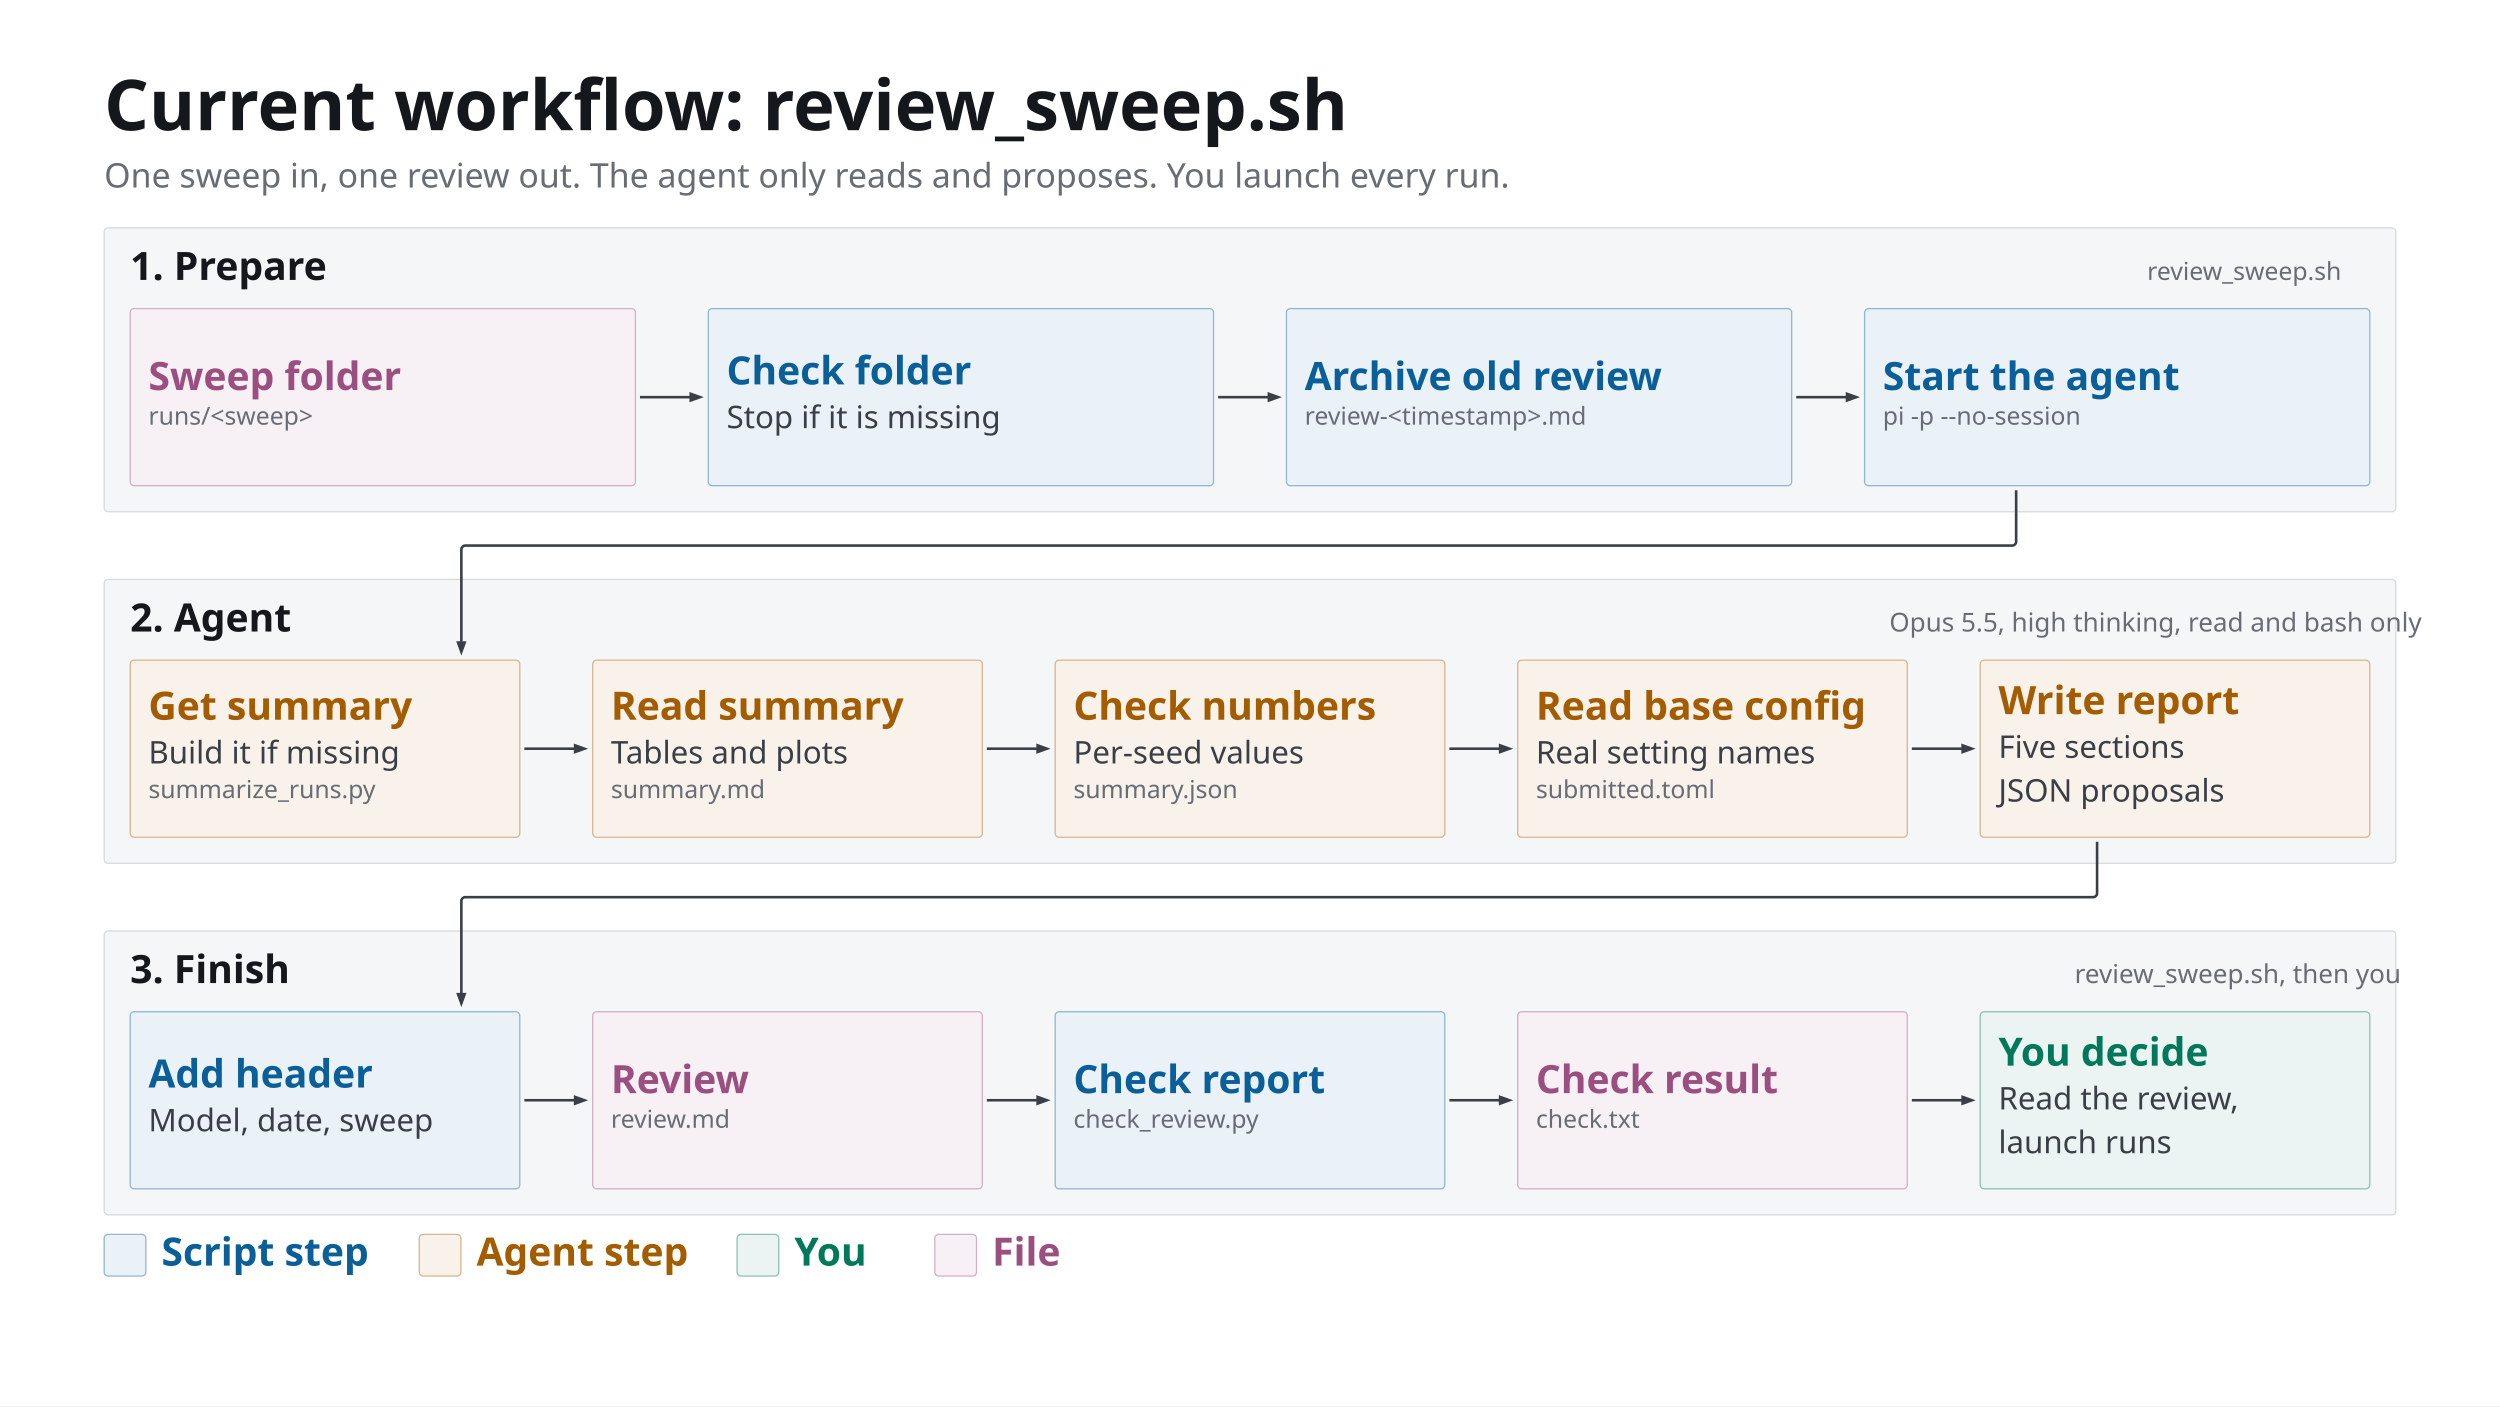
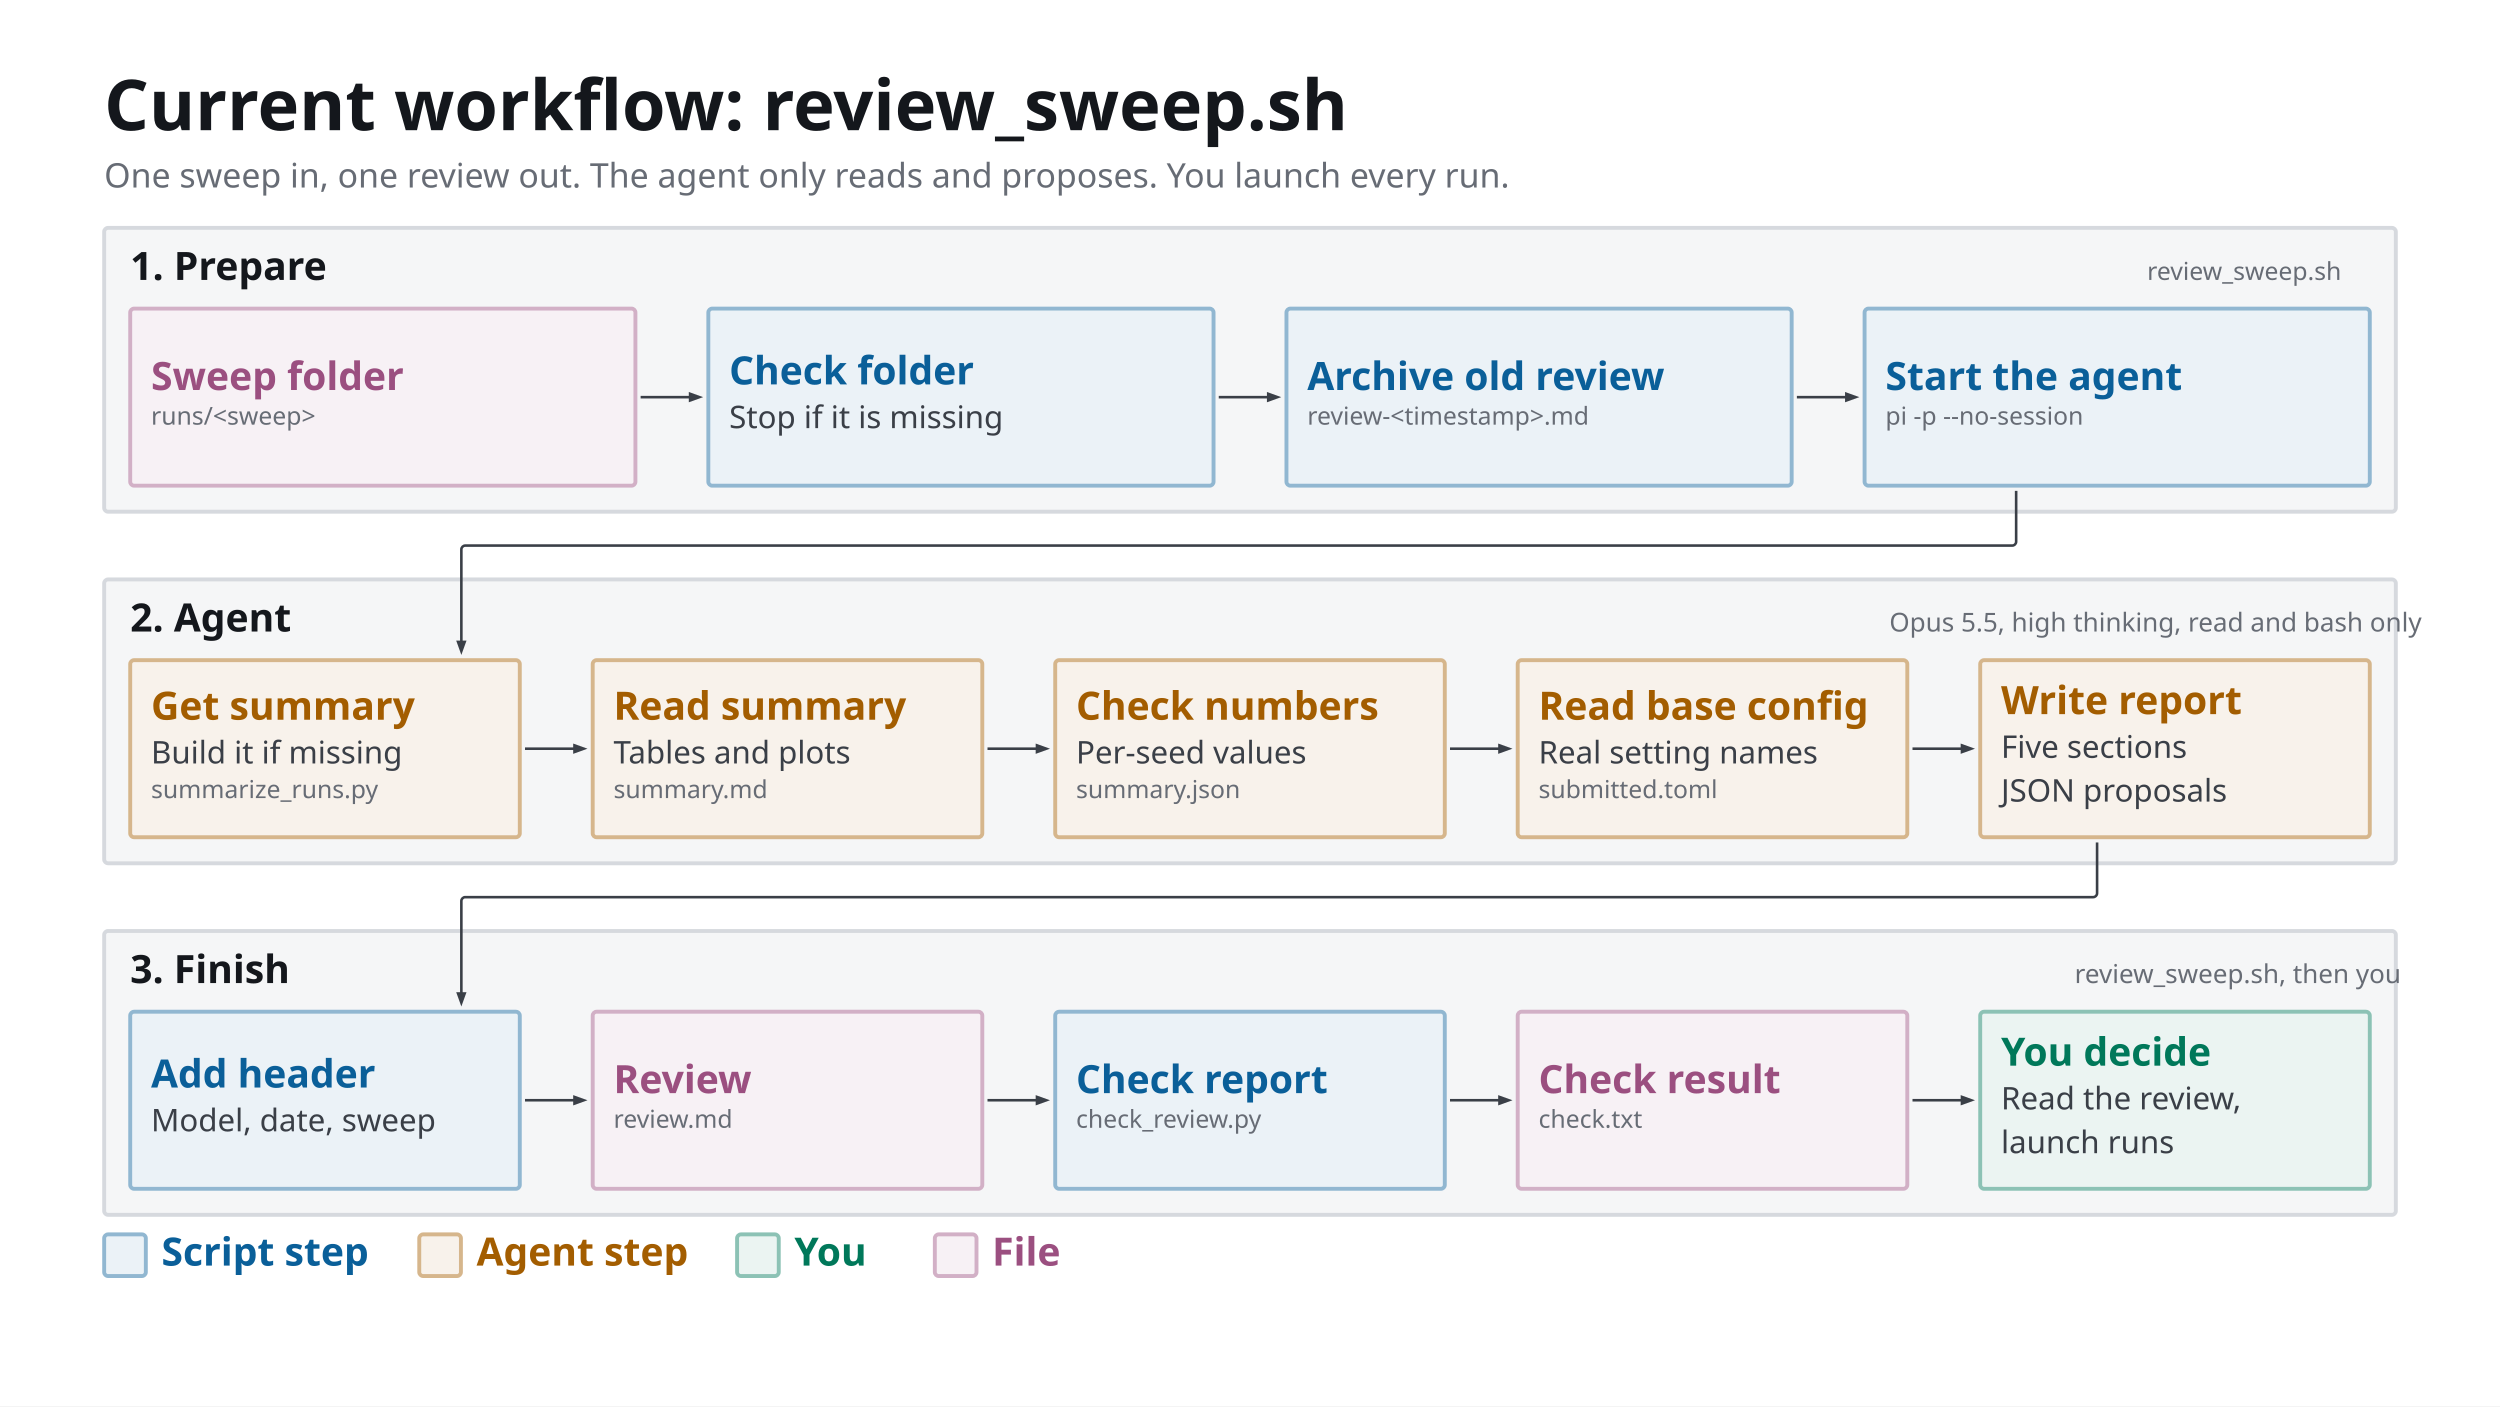
<svg xmlns="http://www.w3.org/2000/svg" width="1920" height="1080" viewBox="0 0 1920 1080" data-svgfig="{&quot;target&quot;: &quot;deck&quot;, &quot;mode&quot;: &quot;light&quot;, &quot;palette&quot;: &quot;okabe-light&quot;, &quot;fonts&quot;: &quot;BA&quot;}">
  <defs />
  <rect width="1920" height="1080" fill="#ffffff" />
  <text x="80.00" y="100.00" font-family="STIX Two Text" font-size="54" font-weight="600" fill="#14171c" xml:space="preserve">Current workflow: review_sweep.sh</text>
  <text x="80.00" y="144.00" font-family="STIX Two Text" font-size="26" font-weight="normal" fill="#676c75" xml:space="preserve">One sweep in, one review out. The agent only reads and proposes. You launch every run.</text>
-   <rect x="80.00" y="175.00" width="1760.00" height="218.00" rx="3" fill="#f5f6f7" stroke="#d6d9de" stroke-width="1.0" />
+   <rect x="80.00" y="175.00" width="1760.00" height="218.00" rx="3" fill="#f5f6f7" stroke="#d6d9de" stroke-width="3.0" />
  <text x="100.00" y="215.00" font-family="STIX Two Text" font-size="30" font-weight="600" fill="#14171c" xml:space="preserve">1. Prepare</text>
  <text x="1649.00" y="215.00" font-family="IBM Plex Mono" font-size="19" font-weight="normal" fill="#676c75" xml:space="preserve">review_sweep.sh</text>
-   <rect x="100.00" y="237.00" width="388.00" height="136.00" rx="3" fill="#f7f1f5" stroke="#d2b0c6" stroke-width="1.0" />
-   <text x="114.00" y="299.54" font-family="STIX Two Text" font-size="30" font-weight="600" fill="#9b4f80" xml:space="preserve">Sweep folder</text>
-   <text x="114.00" y="326.14" font-family="IBM Plex Mono" font-size="19" font-weight="normal" fill="#676c75" xml:space="preserve">runs/&lt;sweep&gt;</text>
-   <rect x="544.00" y="237.00" width="388.00" height="136.00" rx="3" fill="#ebf2f7" stroke="#91b7d1" stroke-width="1.0" />
-   <text x="558.00" y="295.23" font-family="STIX Two Text" font-size="30" font-weight="600" fill="#0a5f99" xml:space="preserve">Check folder</text>
-   <text x="558.00" y="328.83" font-family="STIX Two Text" font-size="24" font-weight="normal" fill="#3a3f47" xml:space="preserve">Stop if it is missing</text>
-   <rect x="988.00" y="237.00" width="388.00" height="136.00" rx="3" fill="#ebf2f7" stroke="#91b7d1" stroke-width="1.0" />
-   <text x="1002.00" y="299.54" font-family="STIX Two Text" font-size="30" font-weight="600" fill="#0a5f99" xml:space="preserve">Archive old review</text>
-   <text x="1002.00" y="326.14" font-family="IBM Plex Mono" font-size="19" font-weight="normal" fill="#676c75" xml:space="preserve">review-&lt;timestamp&gt;.md</text>
-   <rect x="1432.00" y="237.00" width="388.00" height="136.00" rx="3" fill="#ebf2f7" stroke="#91b7d1" stroke-width="1.0" />
-   <text x="1446.00" y="299.54" font-family="STIX Two Text" font-size="30" font-weight="600" fill="#0a5f99" xml:space="preserve">Start the agent</text>
-   <text x="1446.00" y="326.14" font-family="IBM Plex Mono" font-size="19" font-weight="normal" fill="#676c75" xml:space="preserve">pi -p --no-session</text>
-   <path d="M491.50,305.00 L533.90,305.00" fill="none" stroke="#3a3f47" stroke-width="2.0" stroke-linejoin="round" />
-   <path d="M540.50,305.00 L529.50,308.96 L529.50,301.04 Z" fill="#3a3f47" />
-   <path d="M935.50,305.00 L977.90,305.00" fill="none" stroke="#3a3f47" stroke-width="2.0" stroke-linejoin="round" />
-   <path d="M984.50,305.00 L973.50,308.96 L973.50,301.04 Z" fill="#3a3f47" />
-   <path d="M1379.50,305.00 L1421.90,305.00" fill="none" stroke="#3a3f47" stroke-width="2.0" stroke-linejoin="round" />
-   <path d="M1428.50,305.00 L1417.50,308.96 L1417.50,301.04 Z" fill="#3a3f47" />
-   <rect x="80.00" y="445.00" width="1760.00" height="218.00" rx="3" fill="#f5f6f7" stroke="#d6d9de" stroke-width="1.0" />
+   <rect x="100.00" y="237.00" width="388.00" height="136.00" rx="3" fill="#f7f1f5" stroke="#d2b0c6" stroke-width="3.0" />
+   <text x="116.00" y="299.54" font-family="STIX Two Text" font-size="30" font-weight="600" fill="#9b4f80" xml:space="preserve">Sweep folder</text>
+   <text x="116.00" y="326.14" font-family="IBM Plex Mono" font-size="19" font-weight="normal" fill="#676c75" xml:space="preserve">runs/&lt;sweep&gt;</text>
+   <rect x="544.00" y="237.00" width="388.00" height="136.00" rx="3" fill="#ebf2f7" stroke="#91b7d1" stroke-width="3.0" />
+   <text x="560.00" y="295.23" font-family="STIX Two Text" font-size="30" font-weight="600" fill="#0a5f99" xml:space="preserve">Check folder</text>
+   <text x="560.00" y="328.83" font-family="STIX Two Text" font-size="24" font-weight="normal" fill="#3a3f47" xml:space="preserve">Stop if it is missing</text>
+   <rect x="988.00" y="237.00" width="388.00" height="136.00" rx="3" fill="#ebf2f7" stroke="#91b7d1" stroke-width="3.0" />
+   <text x="1004.00" y="299.54" font-family="STIX Two Text" font-size="30" font-weight="600" fill="#0a5f99" xml:space="preserve">Archive old review</text>
+   <text x="1004.00" y="326.14" font-family="IBM Plex Mono" font-size="19" font-weight="normal" fill="#676c75" xml:space="preserve">review-&lt;timestamp&gt;.md</text>
+   <rect x="1432.00" y="237.00" width="388.00" height="136.00" rx="3" fill="#ebf2f7" stroke="#91b7d1" stroke-width="3.0" />
+   <text x="1448.00" y="299.54" font-family="STIX Two Text" font-size="30" font-weight="600" fill="#0a5f99" xml:space="preserve">Start the agent</text>
+   <text x="1448.00" y="326.14" font-family="IBM Plex Mono" font-size="19" font-weight="normal" fill="#676c75" xml:space="preserve">pi -p --no-session</text>
+   <path d="M492.00,305.00 L533.40,305.00" fill="none" stroke="#3a3f47" stroke-width="2.0" stroke-linejoin="round" />
+   <path d="M540.00,305.00 L529.00,308.96 L529.00,301.04 Z" fill="#3a3f47" />
+   <path d="M936.00,305.00 L977.40,305.00" fill="none" stroke="#3a3f47" stroke-width="2.0" stroke-linejoin="round" />
+   <path d="M984.00,305.00 L973.00,308.96 L973.00,301.04 Z" fill="#3a3f47" />
+   <path d="M1380.00,305.00 L1421.40,305.00" fill="none" stroke="#3a3f47" stroke-width="2.0" stroke-linejoin="round" />
+   <path d="M1428.00,305.00 L1417.00,308.96 L1417.00,301.04 Z" fill="#3a3f47" />
+   <rect x="80.00" y="445.00" width="1760.00" height="218.00" rx="3" fill="#f5f6f7" stroke="#d6d9de" stroke-width="3.0" />
  <text x="100.00" y="485.00" font-family="STIX Two Text" font-size="30" font-weight="600" fill="#14171c" xml:space="preserve">2. Agent</text>
  <text x="1451.00" y="485.00" font-family="STIX Two Text" font-size="20" font-weight="normal" fill="#676c75" xml:space="preserve">Opus 5.5, high thinking, read and bash only</text>
-   <rect x="100.00" y="507.00" width="299.20" height="136.00" rx="3" fill="#f8f2eb" stroke="#d6b68c" stroke-width="1.0" />
-   <text x="114.00" y="552.74" font-family="STIX Two Text" font-size="30" font-weight="600" fill="#a35d00" xml:space="preserve">Get summary</text>
-   <text x="114.00" y="586.34" font-family="STIX Two Text" font-size="24" font-weight="normal" fill="#3a3f47" xml:space="preserve">Build it if missing</text>
-   <text x="114.00" y="612.94" font-family="IBM Plex Mono" font-size="19" font-weight="normal" fill="#676c75" xml:space="preserve">summarize_runs.py</text>
-   <rect x="455.20" y="507.00" width="299.20" height="136.00" rx="3" fill="#f8f2eb" stroke="#d6b68c" stroke-width="1.0" />
-   <text x="469.20" y="552.74" font-family="STIX Two Text" font-size="30" font-weight="600" fill="#a35d00" xml:space="preserve">Read summary</text>
-   <text x="469.20" y="586.34" font-family="STIX Two Text" font-size="24" font-weight="normal" fill="#3a3f47" xml:space="preserve">Tables and plots</text>
-   <text x="469.20" y="612.94" font-family="IBM Plex Mono" font-size="19" font-weight="normal" fill="#676c75" xml:space="preserve">summary.md</text>
-   <rect x="810.40" y="507.00" width="299.20" height="136.00" rx="3" fill="#f8f2eb" stroke="#d6b68c" stroke-width="1.0" />
-   <text x="824.40" y="552.74" font-family="STIX Two Text" font-size="30" font-weight="600" fill="#a35d00" xml:space="preserve">Check numbers</text>
-   <text x="824.40" y="586.34" font-family="STIX Two Text" font-size="24" font-weight="normal" fill="#3a3f47" xml:space="preserve">Per-seed values</text>
-   <text x="824.40" y="612.94" font-family="IBM Plex Mono" font-size="19" font-weight="normal" fill="#676c75" xml:space="preserve">summary.json</text>
-   <rect x="1165.60" y="507.00" width="299.20" height="136.00" rx="3" fill="#f8f2eb" stroke="#d6b68c" stroke-width="1.0" />
-   <text x="1179.60" y="552.74" font-family="STIX Two Text" font-size="30" font-weight="600" fill="#a35d00" xml:space="preserve">Read base config</text>
-   <text x="1179.60" y="586.34" font-family="STIX Two Text" font-size="24" font-weight="normal" fill="#3a3f47" xml:space="preserve">Real setting names</text>
-   <text x="1179.60" y="612.94" font-family="IBM Plex Mono" font-size="19" font-weight="normal" fill="#676c75" xml:space="preserve">submitted.toml</text>
-   <rect x="1520.80" y="507.00" width="299.20" height="136.00" rx="3" fill="#f8f2eb" stroke="#d6b68c" stroke-width="1.0" />
-   <text x="1534.80" y="548.44" font-family="STIX Two Text" font-size="30" font-weight="600" fill="#a35d00" xml:space="preserve">Write report</text>
-   <text x="1534.80" y="582.04" font-family="STIX Two Text" font-size="24" font-weight="normal" fill="#3a3f47" xml:space="preserve">Five sections</text>
-   <text x="1534.80" y="615.64" font-family="STIX Two Text" font-size="24" font-weight="normal" fill="#3a3f47" xml:space="preserve">JSON proposals</text>
-   <path d="M402.70,575.00 L445.10,575.00" fill="none" stroke="#3a3f47" stroke-width="2.0" stroke-linejoin="round" />
-   <path d="M451.70,575.00 L440.70,578.96 L440.70,571.04 Z" fill="#3a3f47" />
-   <path d="M757.90,575.00 L800.30,575.00" fill="none" stroke="#3a3f47" stroke-width="2.0" stroke-linejoin="round" />
-   <path d="M806.90,575.00 L795.90,578.96 L795.90,571.04 Z" fill="#3a3f47" />
-   <path d="M1113.10,575.00 L1155.50,575.00" fill="none" stroke="#3a3f47" stroke-width="2.0" stroke-linejoin="round" />
-   <path d="M1162.10,575.00 L1151.10,578.96 L1151.10,571.04 Z" fill="#3a3f47" />
-   <path d="M1468.30,575.00 L1510.70,575.00" fill="none" stroke="#3a3f47" stroke-width="2.0" stroke-linejoin="round" />
-   <path d="M1517.30,575.00 L1506.30,578.96 L1506.30,571.04 Z" fill="#3a3f47" />
-   <rect x="80.00" y="715.00" width="1760.00" height="218.00" rx="3" fill="#f5f6f7" stroke="#d6d9de" stroke-width="1.0" />
+   <rect x="100.00" y="507.00" width="299.20" height="136.00" rx="3" fill="#f8f2eb" stroke="#d6b68c" stroke-width="3.0" />
+   <text x="116.00" y="552.74" font-family="STIX Two Text" font-size="30" font-weight="600" fill="#a35d00" xml:space="preserve">Get summary</text>
+   <text x="116.00" y="586.34" font-family="STIX Two Text" font-size="24" font-weight="normal" fill="#3a3f47" xml:space="preserve">Build it if missing</text>
+   <text x="116.00" y="612.94" font-family="IBM Plex Mono" font-size="19" font-weight="normal" fill="#676c75" xml:space="preserve">summarize_runs.py</text>
+   <rect x="455.20" y="507.00" width="299.20" height="136.00" rx="3" fill="#f8f2eb" stroke="#d6b68c" stroke-width="3.0" />
+   <text x="471.20" y="552.74" font-family="STIX Two Text" font-size="30" font-weight="600" fill="#a35d00" xml:space="preserve">Read summary</text>
+   <text x="471.20" y="586.34" font-family="STIX Two Text" font-size="24" font-weight="normal" fill="#3a3f47" xml:space="preserve">Tables and plots</text>
+   <text x="471.20" y="612.94" font-family="IBM Plex Mono" font-size="19" font-weight="normal" fill="#676c75" xml:space="preserve">summary.md</text>
+   <rect x="810.40" y="507.00" width="299.20" height="136.00" rx="3" fill="#f8f2eb" stroke="#d6b68c" stroke-width="3.0" />
+   <text x="826.40" y="552.74" font-family="STIX Two Text" font-size="30" font-weight="600" fill="#a35d00" xml:space="preserve">Check numbers</text>
+   <text x="826.40" y="586.34" font-family="STIX Two Text" font-size="24" font-weight="normal" fill="#3a3f47" xml:space="preserve">Per-seed values</text>
+   <text x="826.40" y="612.94" font-family="IBM Plex Mono" font-size="19" font-weight="normal" fill="#676c75" xml:space="preserve">summary.json</text>
+   <rect x="1165.60" y="507.00" width="299.20" height="136.00" rx="3" fill="#f8f2eb" stroke="#d6b68c" stroke-width="3.0" />
+   <text x="1181.60" y="552.74" font-family="STIX Two Text" font-size="30" font-weight="600" fill="#a35d00" xml:space="preserve">Read base config</text>
+   <text x="1181.60" y="586.34" font-family="STIX Two Text" font-size="24" font-weight="normal" fill="#3a3f47" xml:space="preserve">Real setting names</text>
+   <text x="1181.60" y="612.94" font-family="IBM Plex Mono" font-size="19" font-weight="normal" fill="#676c75" xml:space="preserve">submitted.toml</text>
+   <rect x="1520.80" y="507.00" width="299.20" height="136.00" rx="3" fill="#f8f2eb" stroke="#d6b68c" stroke-width="3.0" />
+   <text x="1536.80" y="548.44" font-family="STIX Two Text" font-size="30" font-weight="600" fill="#a35d00" xml:space="preserve">Write report</text>
+   <text x="1536.80" y="582.04" font-family="STIX Two Text" font-size="24" font-weight="normal" fill="#3a3f47" xml:space="preserve">Five sections</text>
+   <text x="1536.80" y="615.64" font-family="STIX Two Text" font-size="24" font-weight="normal" fill="#3a3f47" xml:space="preserve">JSON proposals</text>
+   <path d="M403.20,575.00 L444.60,575.00" fill="none" stroke="#3a3f47" stroke-width="2.0" stroke-linejoin="round" />
+   <path d="M451.20,575.00 L440.20,578.96 L440.20,571.04 Z" fill="#3a3f47" />
+   <path d="M758.40,575.00 L799.80,575.00" fill="none" stroke="#3a3f47" stroke-width="2.0" stroke-linejoin="round" />
+   <path d="M806.40,575.00 L795.40,578.96 L795.40,571.04 Z" fill="#3a3f47" />
+   <path d="M1113.60,575.00 L1155.00,575.00" fill="none" stroke="#3a3f47" stroke-width="2.0" stroke-linejoin="round" />
+   <path d="M1161.60,575.00 L1150.60,578.96 L1150.60,571.04 Z" fill="#3a3f47" />
+   <path d="M1468.80,575.00 L1510.20,575.00" fill="none" stroke="#3a3f47" stroke-width="2.0" stroke-linejoin="round" />
+   <path d="M1516.80,575.00 L1505.80,578.96 L1505.80,571.04 Z" fill="#3a3f47" />
+   <rect x="80.00" y="715.00" width="1760.00" height="218.00" rx="3" fill="#f5f6f7" stroke="#d6d9de" stroke-width="3.0" />
  <text x="100.00" y="755.00" font-family="STIX Two Text" font-size="30" font-weight="600" fill="#14171c" xml:space="preserve">3. Finish</text>
  <text x="1593.30" y="755.00" font-family="STIX Two Text" font-size="20" font-weight="normal" fill="#676c75" xml:space="preserve">review_sweep.sh, then you</text>
-   <rect x="100.00" y="777.00" width="299.20" height="136.00" rx="3" fill="#ebf2f7" stroke="#91b7d1" stroke-width="1.0" />
-   <text x="114.00" y="835.24" font-family="STIX Two Text" font-size="30" font-weight="600" fill="#0a5f99" xml:space="preserve">Add header</text>
-   <text x="114.00" y="868.84" font-family="STIX Two Text" font-size="24" font-weight="normal" fill="#3a3f47" xml:space="preserve">Model, date, sweep</text>
-   <rect x="455.20" y="777.00" width="299.20" height="136.00" rx="3" fill="#f7f1f5" stroke="#d2b0c6" stroke-width="1.0" />
-   <text x="469.20" y="839.54" font-family="STIX Two Text" font-size="30" font-weight="600" fill="#9b4f80" xml:space="preserve">Review</text>
-   <text x="469.20" y="866.14" font-family="IBM Plex Mono" font-size="19" font-weight="normal" fill="#676c75" xml:space="preserve">review.md</text>
-   <rect x="810.40" y="777.00" width="299.20" height="136.00" rx="3" fill="#ebf2f7" stroke="#91b7d1" stroke-width="1.0" />
-   <text x="824.40" y="839.54" font-family="STIX Two Text" font-size="30" font-weight="600" fill="#0a5f99" xml:space="preserve">Check report</text>
-   <text x="824.40" y="866.14" font-family="IBM Plex Mono" font-size="19" font-weight="normal" fill="#676c75" xml:space="preserve">check_review.py</text>
-   <rect x="1165.60" y="777.00" width="299.20" height="136.00" rx="3" fill="#f7f1f5" stroke="#d2b0c6" stroke-width="1.0" />
-   <text x="1179.60" y="839.54" font-family="STIX Two Text" font-size="30" font-weight="600" fill="#9b4f80" xml:space="preserve">Check result</text>
-   <text x="1179.60" y="866.14" font-family="IBM Plex Mono" font-size="19" font-weight="normal" fill="#676c75" xml:space="preserve">check.txt</text>
-   <rect x="1520.80" y="777.00" width="299.20" height="136.00" rx="3" fill="#ebf4f2" stroke="#8cc2b5" stroke-width="1.0" />
-   <text x="1534.80" y="818.44" font-family="STIX Two Text" font-size="30" font-weight="600" fill="#00785a" xml:space="preserve">You decide</text>
-   <text x="1534.80" y="852.04" font-family="STIX Two Text" font-size="24" font-weight="normal" fill="#3a3f47" xml:space="preserve">Read the review,</text>
-   <text x="1534.80" y="885.64" font-family="STIX Two Text" font-size="24" font-weight="normal" fill="#3a3f47" xml:space="preserve">launch runs</text>
-   <path d="M402.70,845.00 L445.10,845.00" fill="none" stroke="#3a3f47" stroke-width="2.0" stroke-linejoin="round" />
-   <path d="M451.70,845.00 L440.70,848.96 L440.70,841.04 Z" fill="#3a3f47" />
-   <path d="M757.90,845.00 L800.30,845.00" fill="none" stroke="#3a3f47" stroke-width="2.0" stroke-linejoin="round" />
-   <path d="M806.90,845.00 L795.90,848.96 L795.90,841.04 Z" fill="#3a3f47" />
-   <path d="M1113.10,845.00 L1155.50,845.00" fill="none" stroke="#3a3f47" stroke-width="2.0" stroke-linejoin="round" />
-   <path d="M1162.10,845.00 L1151.10,848.96 L1151.10,841.04 Z" fill="#3a3f47" />
-   <path d="M1468.30,845.00 L1510.70,845.00" fill="none" stroke="#3a3f47" stroke-width="2.0" stroke-linejoin="round" />
-   <path d="M1517.30,845.00 L1506.30,848.96 L1506.30,841.04 Z" fill="#3a3f47" />
-   <path d="M1548.40,376.50 L1548.40,416.00 A3.00,3.00 0 0 1 1545.40,419.00 L357.32,419.00 A3.00,3.00 0 0 0 354.32,422.00 L354.32,496.90" fill="none" stroke="#3a3f47" stroke-width="2.0" stroke-linejoin="round" />
-   <path d="M354.32,503.50 L350.36,492.50 L358.28,492.50 Z" fill="#3a3f47" />
-   <path d="M1610.56,646.50 L1610.56,686.00 A3.00,3.00 0 0 1 1607.56,689.00 L357.32,689.00 A3.00,3.00 0 0 0 354.32,692.00 L354.32,766.90" fill="none" stroke="#3a3f47" stroke-width="2.0" stroke-linejoin="round" />
-   <path d="M354.32,773.50 L350.36,762.50 L358.28,762.50 Z" fill="#3a3f47" />
-   <rect x="80.00" y="948.00" width="32.00" height="32.00" rx="3" fill="#ebf2f7" stroke="#91b7d1" stroke-width="1.0" />
+   <rect x="100.00" y="777.00" width="299.20" height="136.00" rx="3" fill="#ebf2f7" stroke="#91b7d1" stroke-width="3.0" />
+   <text x="116.00" y="835.24" font-family="STIX Two Text" font-size="30" font-weight="600" fill="#0a5f99" xml:space="preserve">Add header</text>
+   <text x="116.00" y="868.84" font-family="STIX Two Text" font-size="24" font-weight="normal" fill="#3a3f47" xml:space="preserve">Model, date, sweep</text>
+   <rect x="455.20" y="777.00" width="299.20" height="136.00" rx="3" fill="#f7f1f5" stroke="#d2b0c6" stroke-width="3.0" />
+   <text x="471.20" y="839.54" font-family="STIX Two Text" font-size="30" font-weight="600" fill="#9b4f80" xml:space="preserve">Review</text>
+   <text x="471.20" y="866.14" font-family="IBM Plex Mono" font-size="19" font-weight="normal" fill="#676c75" xml:space="preserve">review.md</text>
+   <rect x="810.40" y="777.00" width="299.20" height="136.00" rx="3" fill="#ebf2f7" stroke="#91b7d1" stroke-width="3.0" />
+   <text x="826.40" y="839.54" font-family="STIX Two Text" font-size="30" font-weight="600" fill="#0a5f99" xml:space="preserve">Check report</text>
+   <text x="826.40" y="866.14" font-family="IBM Plex Mono" font-size="19" font-weight="normal" fill="#676c75" xml:space="preserve">check_review.py</text>
+   <rect x="1165.60" y="777.00" width="299.20" height="136.00" rx="3" fill="#f7f1f5" stroke="#d2b0c6" stroke-width="3.0" />
+   <text x="1181.60" y="839.54" font-family="STIX Two Text" font-size="30" font-weight="600" fill="#9b4f80" xml:space="preserve">Check result</text>
+   <text x="1181.60" y="866.14" font-family="IBM Plex Mono" font-size="19" font-weight="normal" fill="#676c75" xml:space="preserve">check.txt</text>
+   <rect x="1520.80" y="777.00" width="299.20" height="136.00" rx="3" fill="#ebf4f2" stroke="#8cc2b5" stroke-width="3.0" />
+   <text x="1536.80" y="818.44" font-family="STIX Two Text" font-size="30" font-weight="600" fill="#00785a" xml:space="preserve">You decide</text>
+   <text x="1536.80" y="852.04" font-family="STIX Two Text" font-size="24" font-weight="normal" fill="#3a3f47" xml:space="preserve">Read the review,</text>
+   <text x="1536.80" y="885.64" font-family="STIX Two Text" font-size="24" font-weight="normal" fill="#3a3f47" xml:space="preserve">launch runs</text>
+   <path d="M403.20,845.00 L444.60,845.00" fill="none" stroke="#3a3f47" stroke-width="2.0" stroke-linejoin="round" />
+   <path d="M451.20,845.00 L440.20,848.96 L440.20,841.04 Z" fill="#3a3f47" />
+   <path d="M758.40,845.00 L799.80,845.00" fill="none" stroke="#3a3f47" stroke-width="2.0" stroke-linejoin="round" />
+   <path d="M806.40,845.00 L795.40,848.96 L795.40,841.04 Z" fill="#3a3f47" />
+   <path d="M1113.60,845.00 L1155.00,845.00" fill="none" stroke="#3a3f47" stroke-width="2.0" stroke-linejoin="round" />
+   <path d="M1161.60,845.00 L1150.60,848.96 L1150.60,841.04 Z" fill="#3a3f47" />
+   <path d="M1468.80,845.00 L1510.20,845.00" fill="none" stroke="#3a3f47" stroke-width="2.0" stroke-linejoin="round" />
+   <path d="M1516.80,845.00 L1505.80,848.96 L1505.80,841.04 Z" fill="#3a3f47" />
+   <path d="M1548.40,377.00 L1548.40,416.00 A3.00,3.00 0 0 1 1545.40,419.00 L357.32,419.00 A3.00,3.00 0 0 0 354.32,422.00 L354.32,496.40" fill="none" stroke="#3a3f47" stroke-width="2.0" stroke-linejoin="round" />
+   <path d="M354.32,503.00 L350.36,492.00 L358.28,492.00 Z" fill="#3a3f47" />
+   <path d="M1610.56,647.00 L1610.56,686.00 A3.00,3.00 0 0 1 1607.56,689.00 L357.32,689.00 A3.00,3.00 0 0 0 354.32,692.00 L354.32,766.40" fill="none" stroke="#3a3f47" stroke-width="2.0" stroke-linejoin="round" />
+   <path d="M354.32,773.00 L350.36,762.00 L358.28,762.00 Z" fill="#3a3f47" />
+   <rect x="80.00" y="948.00" width="32.00" height="32.00" rx="3" fill="#ebf2f7" stroke="#91b7d1" stroke-width="3.0" />
  <text x="124.00" y="972.00" font-family="STIX Two Text" font-size="30" font-weight="600" fill="#0a5f99" xml:space="preserve">Script step</text>
-   <rect x="321.99" y="948.00" width="32.00" height="32.00" rx="3" fill="#f8f2eb" stroke="#d6b68c" stroke-width="1.0" />
+   <rect x="321.99" y="948.00" width="32.00" height="32.00" rx="3" fill="#f8f2eb" stroke="#d6b68c" stroke-width="3.0" />
  <text x="365.99" y="972.00" font-family="STIX Two Text" font-size="30" font-weight="600" fill="#a35d00" xml:space="preserve">Agent step</text>
-   <rect x="566.08" y="948.00" width="32.00" height="32.00" rx="3" fill="#ebf4f2" stroke="#8cc2b5" stroke-width="1.0" />
+   <rect x="566.08" y="948.00" width="32.00" height="32.00" rx="3" fill="#ebf4f2" stroke="#8cc2b5" stroke-width="3.0" />
  <text x="610.08" y="972.00" font-family="STIX Two Text" font-size="30" font-weight="600" fill="#00785a" xml:space="preserve">You</text>
-   <rect x="717.95" y="948.00" width="32.00" height="32.00" rx="3" fill="#f7f1f5" stroke="#d2b0c6" stroke-width="1.0" />
+   <rect x="717.95" y="948.00" width="32.00" height="32.00" rx="3" fill="#f7f1f5" stroke="#d2b0c6" stroke-width="3.0" />
  <text x="761.95" y="972.00" font-family="STIX Two Text" font-size="30" font-weight="600" fill="#9b4f80" xml:space="preserve">File</text>
</svg>
